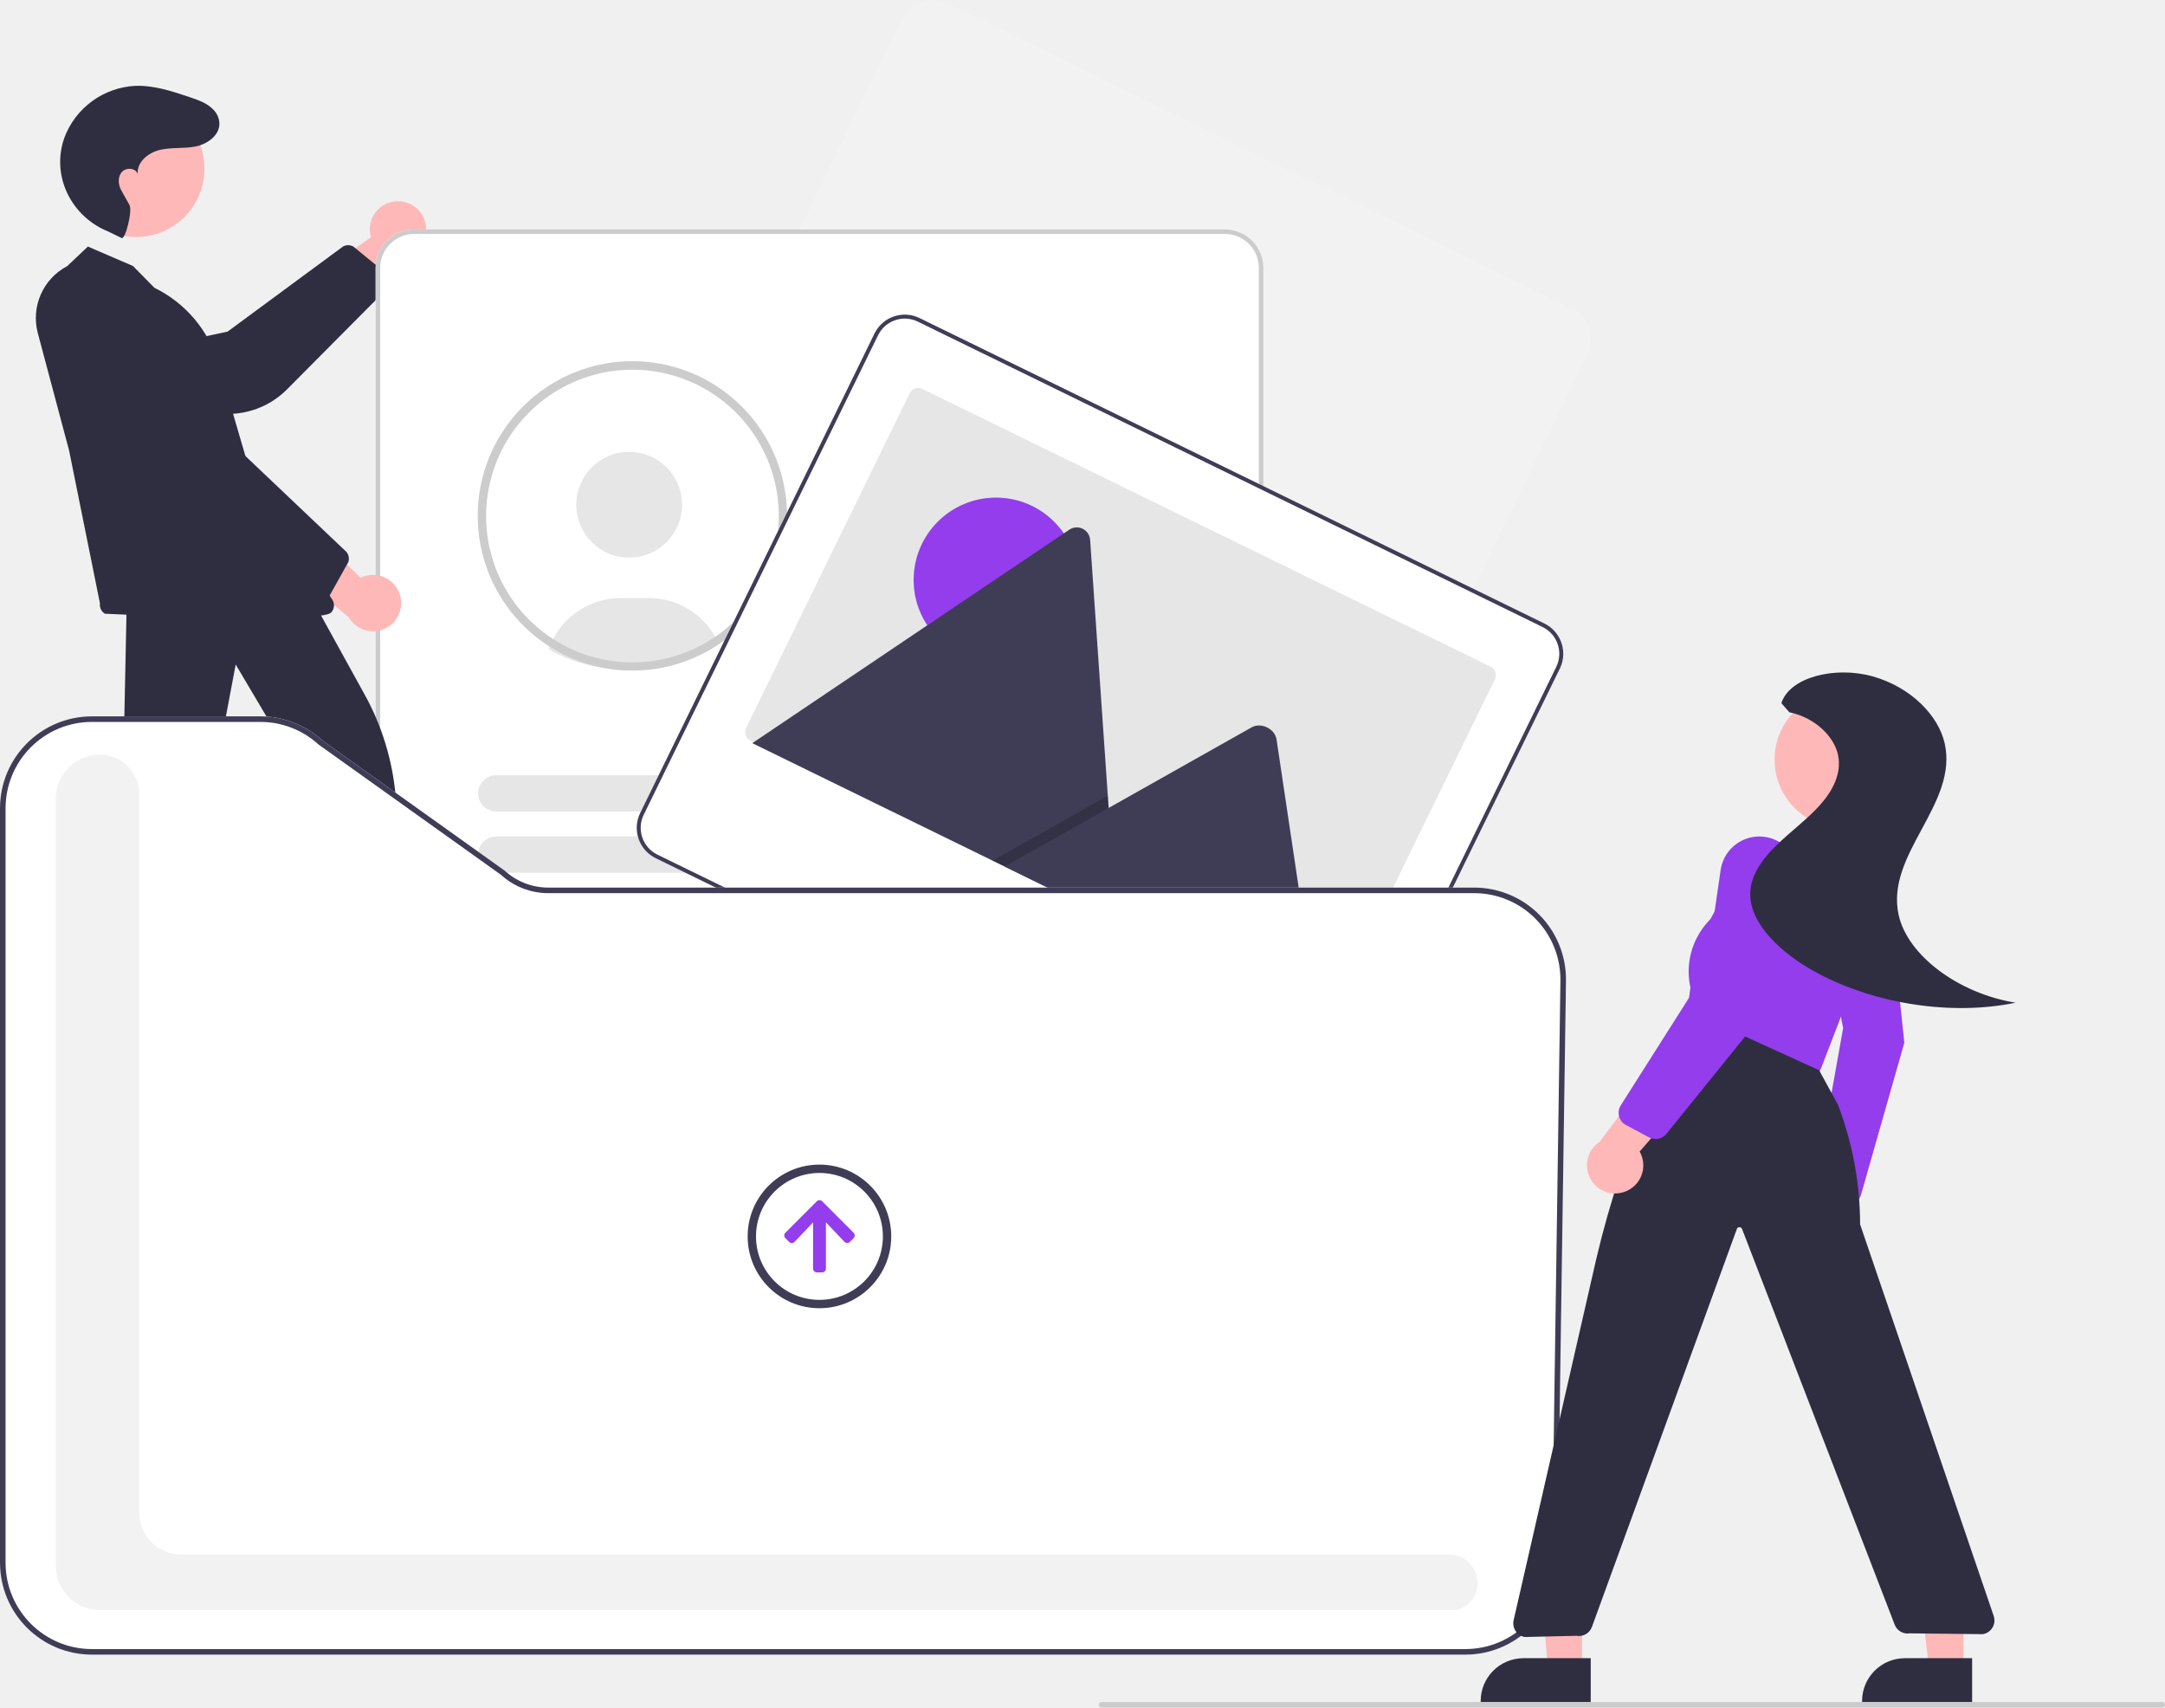
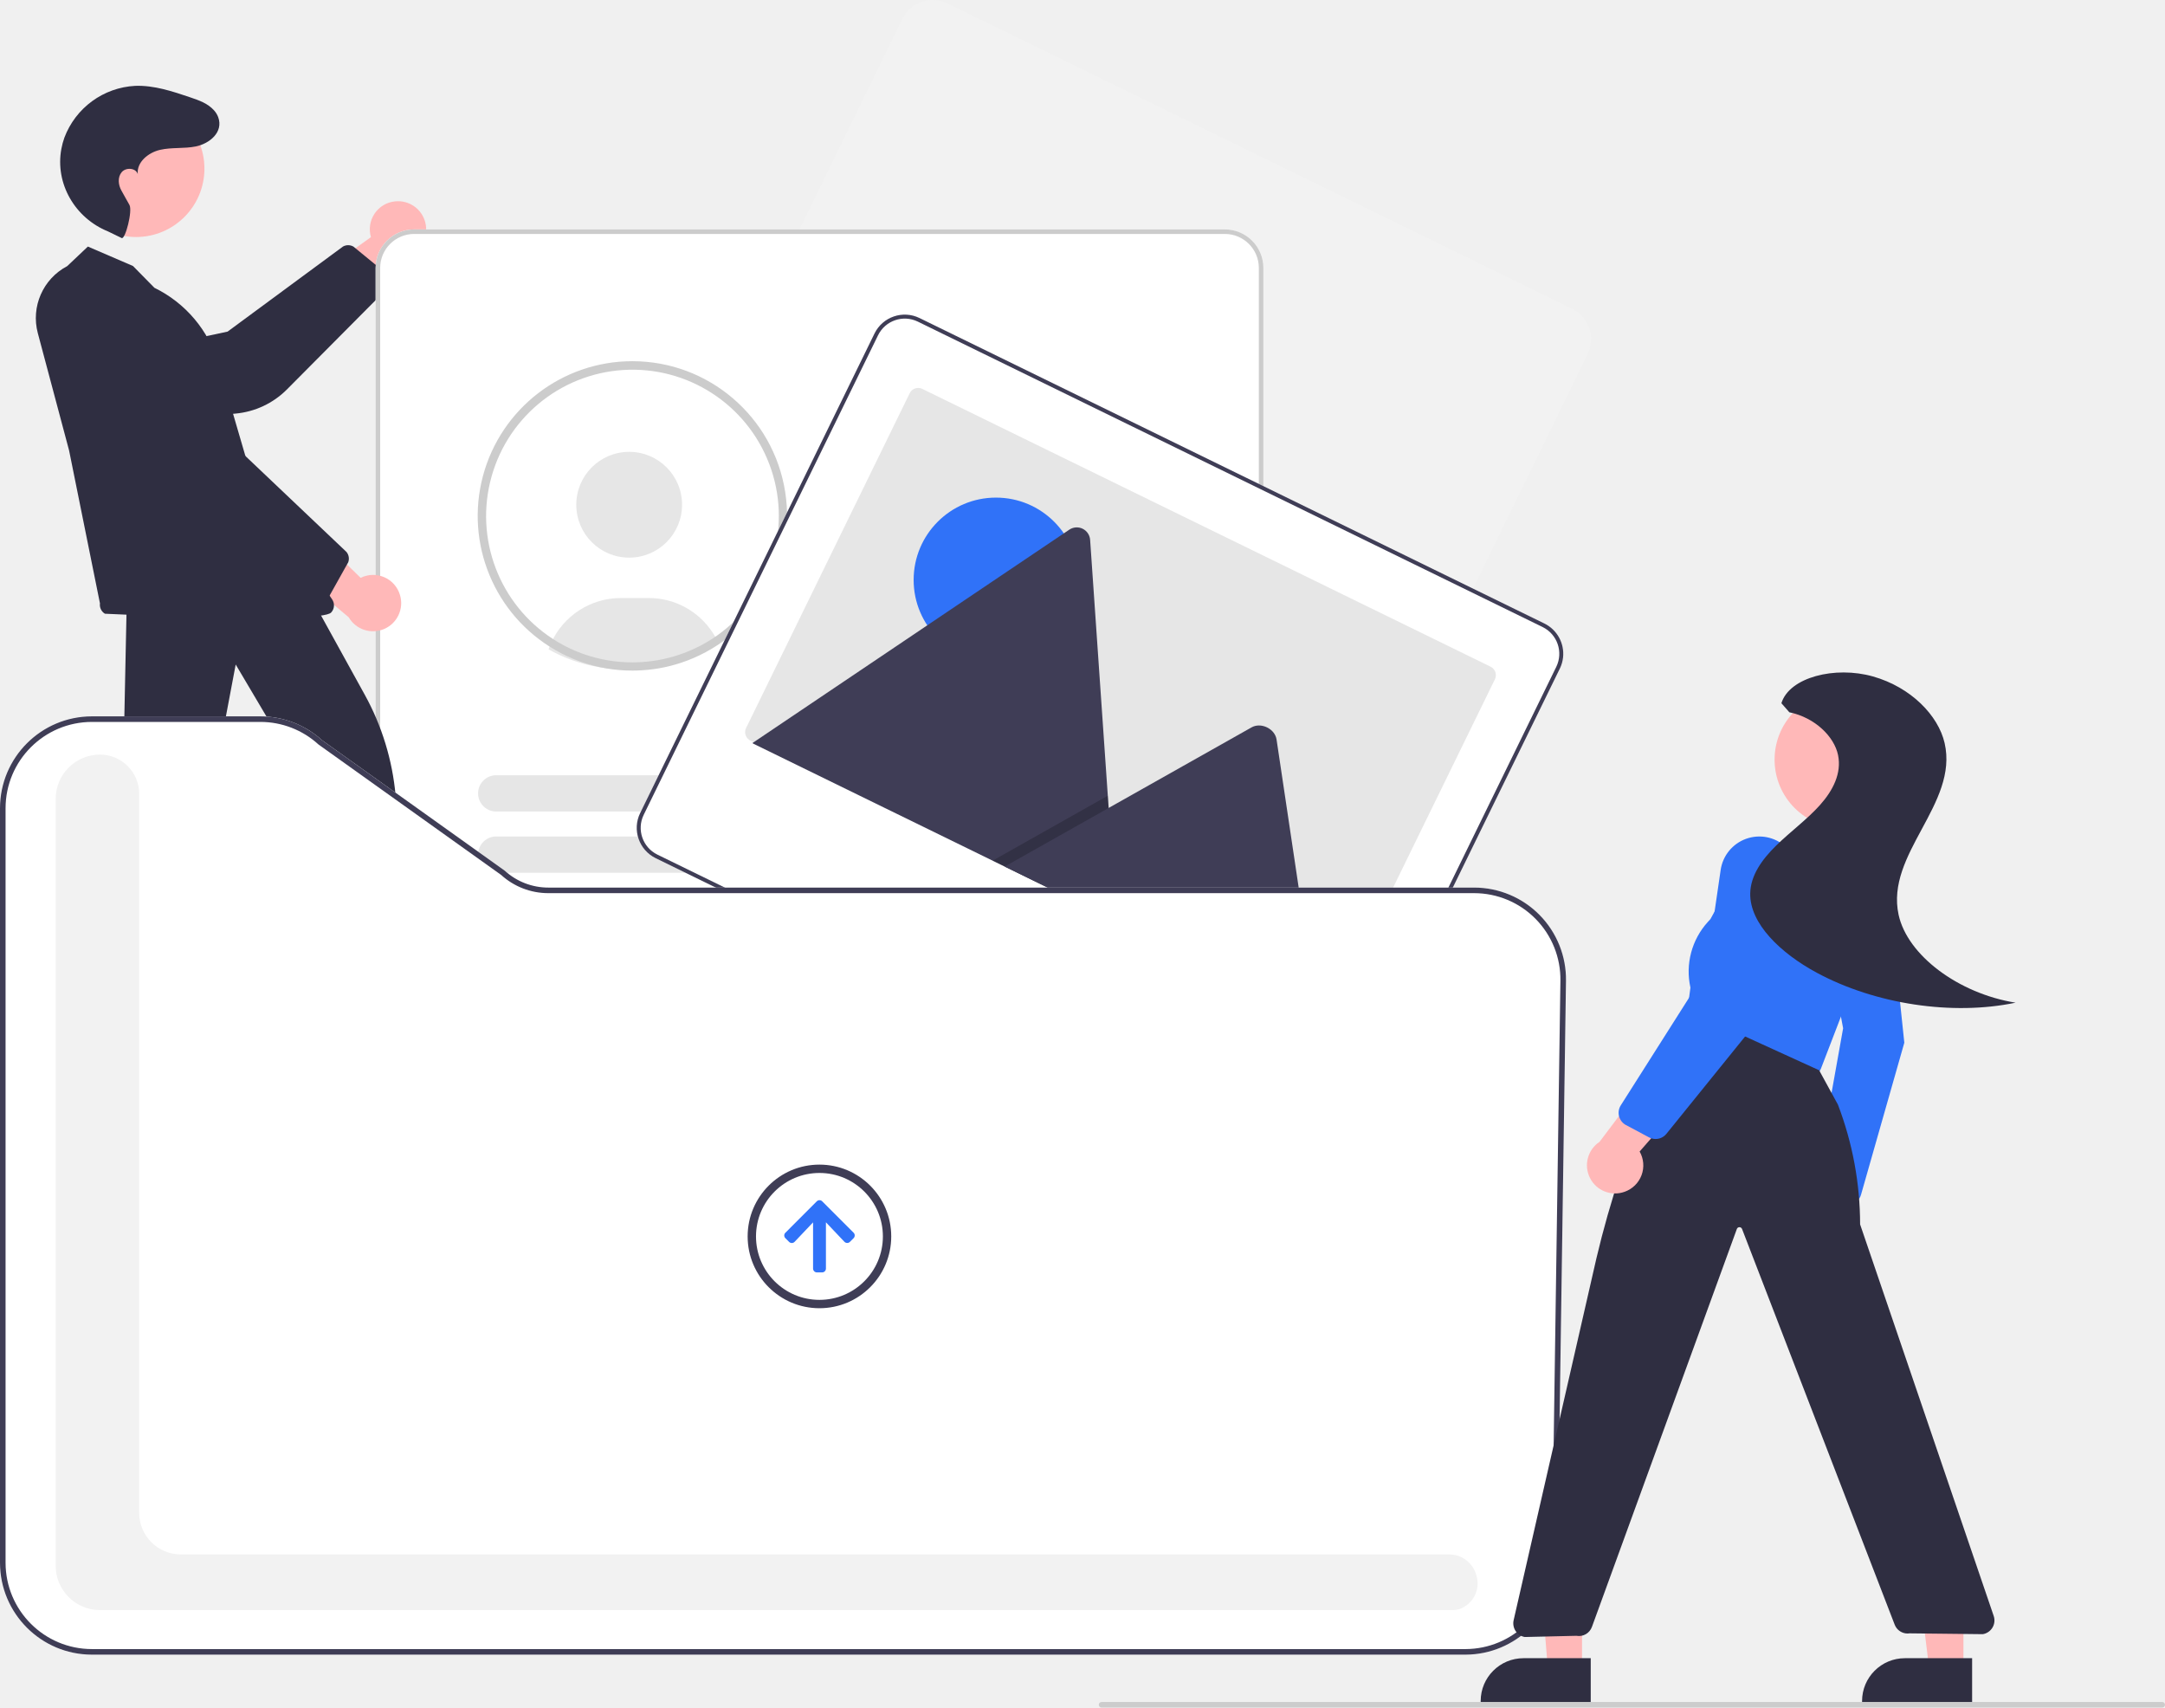
<svg xmlns="http://www.w3.org/2000/svg" id="b340c189-66f3-4f05-9055-65c54b2ae483" data-name="Layer 1" width="777.697" height="613.285" viewBox="0 0 777.697 613.285">
  <path d="M352.946,215.692a10.056,10.056,0,0,0-8.543,12.836l-29.075,20.776,17.331,6.669,24.953-20.752a10.11,10.11,0,0,0-4.666-19.53Z" transform="translate(-211.1516 -143.3574)" fill="#ffb8b8" />
  <path d="M350.242,246.986l-36.064,36.287a29.896,29.896,0,0,1-18.419,8.63l-44.563,4.066a12.28,12.28,0,0,1-9.115-2.865,11.996,11.996,0,0,1,5.293-20.951l45.526-9.694,41.448-30.553a3.793,3.793,0,0,1,3.769.028l11.272,9.234a3.703,3.703,0,0,1,1.868,3.886A3.618,3.618,0,0,1,350.242,246.986Z" transform="translate(-211.1516 -143.3574)" fill="#2f2e41" />
  <path d="M782.628,266.487a12.132,12.132,0,0,0-6.718-12.199L551.469,144.591a12.1,12.1,0,0,0-16.186,5.551l-.004.008L451.099,322.384a12.121,12.121,0,0,0,5.56,16.19L681.1,448.271a12.121,12.121,0,0,0,16.19-5.56l84.18-172.234A12.012,12.012,0,0,0,782.628,266.487Z" transform="translate(-211.1516 -143.3574)" fill="#f2f2f2" />
  <path d="M651.142,648.761H359.917a13.845,13.845,0,0,1-13.829-13.829V239.582a13.845,13.845,0,0,1,13.829-13.829H651.142a13.845,13.845,0,0,1,13.829,13.829v395.349A13.845,13.845,0,0,1,651.142,648.761Z" transform="translate(-211.1516 -143.3574)" fill="#fff" />
  <circle cx="226.008" cy="181.285" r="19" fill="#e6e6e6" />
  <path d="M408.201,376.572a54.431,54.431,0,0,0,8.399,3.871l.513.178A54.767,54.767,0,0,0,435.32,383.712c1.248,0,2.449-.043,3.572-.128a54.135,54.135,0,0,0,8.123-1.12c1.468-.321,2.932-.705,4.348-1.139.343-.101.66-.2,1.007-.309a55.183,55.183,0,0,0,16.052-8.318,24.805,24.805,0,0,0-1.279-2.149,27.425,27.425,0,0,0-22.983-12.406h-10a27.516,27.516,0,0,0-25.025,16.088A24.984,24.984,0,0,0,408.201,376.572Z" transform="translate(-211.1516 -143.3574)" fill="#e6e6e6" />
  <path d="M443.607,381.991a3.618,3.618,0,0,0-1.78.625,53.17,53.17,0,0,0,7.971-1.106Z" transform="translate(-211.1516 -143.3574)" fill="#2f2e41" />
  <path d="M438.312,273.083a55.566,55.566,0,0,0-27.72,103.72,54.639,54.639,0,0,0,8.83,4.11l.52.18a55.258,55.258,0,0,0,18.37,3.12c1.21,0,2.42-.04,3.61-.13a54.65,54.65,0,0,0,8.19-1.13c1.51-.33,2.99-.72,4.39-1.15.34-.1.66-.2,1.01-.31a55.571,55.571,0,0,0-17.2-108.41Zm32.24,97.19a52.681,52.681,0,0,1-15.95,8.41c-.31.1-.63.2-.95.3-1.33.41-2.73.77-4.17,1.08a51.231,51.231,0,0,1-7.75,1.08c-1.13.08-2.28.12-3.42.12a52.544,52.544,0,0,1-17.39-2.95l-.49-.17a51.236,51.236,0,0,1-8.76-4.12,52.576,52.576,0,1,1,58.88-3.75Z" transform="translate(-211.1516 -143.3574)" fill="#ccc" />
  <path d="M364.676,494.922" transform="translate(-211.1516 -143.3574)" fill="#f2f2f2" />
  <path d="M651.142,648.761H359.917a13.845,13.845,0,0,1-13.829-13.829V239.582a13.845,13.845,0,0,1,13.829-13.829H651.142a13.845,13.845,0,0,1,13.829,13.829v395.349A13.845,13.845,0,0,1,651.142,648.761ZM359.917,227.38A12.216,12.216,0,0,0,347.715,239.582v395.349a12.216,12.216,0,0,0,12.202,12.202H651.142a12.216,12.216,0,0,0,12.202-12.202V239.582a12.216,12.216,0,0,0-12.202-12.202Z" transform="translate(-211.1516 -143.3574)" fill="#ccc" />
  <path d="M594.764,328.433H512.358a6.519,6.519,0,1,1,0-13.039H594.764a6.519,6.519,0,1,1,0,13.039Z" transform="translate(-211.1516 -143.3574)" fill="#e6e6e6" />
  <path d="M621.656,350.436H512.358a6.519,6.519,0,1,1,0-13.039h109.299a6.519,6.519,0,0,1,0,13.039Z" transform="translate(-211.1516 -143.3574)" fill="#e6e6e6" />
  <path d="M594.644,434.825H389.403a6.519,6.519,0,1,1,0-13.039H594.644a6.519,6.519,0,1,1,0,13.039Z" transform="translate(-211.1516 -143.3574)" fill="#e6e6e6" />
  <path d="M621.536,456.827H389.403a6.519,6.519,0,1,1,0-13.039H621.536a6.519,6.519,0,0,1,0,13.039Z" transform="translate(-211.1516 -143.3574)" fill="#e6e6e6" />
  <path d="M594.644,507.398H389.403a6.519,6.519,0,1,1,0-13.039H594.644a6.519,6.519,0,1,1,0,13.039Z" transform="translate(-211.1516 -143.3574)" fill="#e6e6e6" />
  <path d="M621.536,529.401H389.403a6.519,6.519,0,0,1,0-13.039H621.536a6.519,6.519,0,1,1,0,13.039Z" transform="translate(-211.1516 -143.3574)" fill="#e6e6e6" />
  <path d="M594.644,579.971H389.403a6.519,6.519,0,0,1,0-13.039H594.644a6.519,6.519,0,1,1,0,13.039Z" transform="translate(-211.1516 -143.3574)" fill="#e6e6e6" />
  <path d="M621.536,601.974H389.403a6.519,6.519,0,0,1,0-13.039H621.536a6.519,6.519,0,0,1,0,13.039Z" transform="translate(-211.1516 -143.3574)" fill="#e6e6e6" />
  <path d="M772.628,379.487a12.132,12.132,0,0,0-6.718-12.199L541.469,257.591a12.1,12.1,0,0,0-16.186,5.551l-.004.008L441.099,435.384a12.121,12.121,0,0,0,5.56,16.19L671.1,561.271a12.121,12.121,0,0,0,16.19-5.56l84.18-172.234A12.012,12.012,0,0,0,772.628,379.487Z" transform="translate(-211.1516 -143.3574)" fill="#fff" />
  <path d="M772.628,379.487a12.132,12.132,0,0,0-6.718-12.199L541.469,257.591a12.1,12.1,0,0,0-16.186,5.551l-.004.008L441.099,435.384a12.121,12.121,0,0,0,5.56,16.19L671.1,561.271a12.121,12.121,0,0,0,16.19-5.56l84.18-172.234A12.012,12.012,0,0,0,772.628,379.487ZM686.01,555.086a10.693,10.693,0,0,1-14.285,4.906L447.284,450.295a10.693,10.693,0,0,1-4.906-14.285l84.18-172.234a10.693,10.693,0,0,1,14.285-4.906L765.285,368.568a10.693,10.693,0,0,1,4.906,14.285Z" transform="translate(-211.1516 -143.3574)" fill="#3f3d56" />
  <path d="M748.148,387.319,689.367,507.584a3.369,3.369,0,0,1-4.506,1.549l-0,0-204.16-99.784a2.839,2.839,0,0,1-.417-.246,3.367,3.367,0,0,1-1.131-4.262l58.78-120.265a3.369,3.369,0,0,1,4.506-1.549h0L746.6,382.811a3.369,3.369,0,0,1,1.549,4.506l0,0Z" transform="translate(-211.1516 -143.3574)" fill="#e6e6e6" />
-   <circle cx="357.759" cy="208.287" r="29.567" fill="#933ded" />
+   <circle cx="357.759" cy="208.287" r="29.567" fill="#3072f8" />
  <path d="M612.202,474.217,481.888,410.526a2.954,2.954,0,0,1-.468-.277l113.81-76.633a4.803,4.803,0,0,1,7.512,3.671l6.348,91.858.306,4.397Z" transform="translate(-211.1516 -143.3574)" fill="#3f3d56" />
  <polygon points="401.05 330.86 356.558 309.114 393.905 288.064 396.594 286.548 397.938 285.789 398.244 290.185 401.05 330.86" opacity="0.2" style="isolation:isolate" />
  <path d="M684.759,509.68,572.049,454.592l37.347-21.05,2.689-1.517L660.752,404.592c3.19-1.798,7.761.227,8.798,3.667a5.718,5.718,0,0,1,.16.711Z" transform="translate(-211.1516 -143.3574)" fill="#3f3d56" />
  <polygon points="125.844 376.82 138.103 376.819 143.936 329.531 125.841 329.532 125.844 376.82" fill="#ffb8b8" />
  <path d="M333.868,516.175l24.144-.001h.001a15.386,15.386,0,0,1,15.386,15.386v.5l-39.531.001Z" transform="translate(-211.1516 -143.3574)" fill="#2f2e41" />
  <polygon points="30.551 369.014 43.253 371.498 58.881 323.688 40.135 320.021 30.551 369.014" fill="#ffb8b8" />
  <path d="M239.274,507.59l25.014,4.893.001 0a16.243,16.243,0,0,1,12.822,19.06l-.101.518L236.055,524.05Z" transform="translate(-211.1516 -143.3574)" fill="#2f2e41" />
  <path d="M354.832,357.056a10.056,10.056,0,0,0-14.136-6.159l-25.554-24.979L311.616,344.15l24.807,20.926a10.11,10.11,0,0,0,18.409-8.019Z" transform="translate(-211.1516 -143.3574)" fill="#ffb8b8" />
  <circle cx="48.871" cy="60.566" r="24.561" fill="#ffb8b8" />
  <path d="M254.865,228.86c1.305.571,3.977-9.827,2.78-11.907-1.78-3.093-1.675-3.071-2.857-5.117s-1.446-4.847.084-6.648,5.072-1.562,5.77.696c-.449-4.288,3.792-7.735,7.993-8.703s8.632-.367,12.857-1.229c4.902-1,10.003-5.11,8.047-10.501a7.593,7.593,0,0,0-1.481-2.434c-2.26-2.541-5.421-3.626-8.512-4.675-6.43-2.182-13.036-4.392-19.822-4.151a28.798,28.798,0,0,0-25.446,18.609,26.156,26.156,0,0,0-1.083,4.025c-2.329,12.524,4.944,24.878,16.756,29.647Z" transform="translate(-211.1516 -143.3574)" fill="#2f2e41" />
  <path d="M248.835,363.784a3.754,3.754,0,0,1-1.778-3.717l-11.083-54.901-11.234-42.135h0A21.074,21.074,0,0,1,235.291,238.94l7.427-7.027,16.202,6.98,7.699,7.828a44.027,44.027,0,0,1,22.993,27.261L301.961,316.237,330.478,358.664a3.773,3.773,0,0,1-.369,4.68C326.142,367.611,248.835,363.784,248.835,363.784Z" transform="translate(-211.1516 -143.3574)" fill="#2f2e41" />
  <path d="M323.548,359.884l-42.051-29.14A29.896,29.896,0,0,1,269.77,314.124L257.95,270.965a12.28,12.28,0,0,1,1.221-9.477,11.996,11.996,0,0,1,21.554,1.536l17.53,43.12,37.35,35.446a3.793,3.793,0,0,1,.634,3.716l-7.113,12.717a3.703,3.703,0,0,1-3.499,2.521A3.618,3.618,0,0,1,323.548,359.884Z" transform="translate(-211.1516 -143.3574)" fill="#2f2e41" />
  <path d="M236.188,505.053a3.744,3.744,0,0,1-.448-3.423l19.454-70.72,1.438-69.295,65.486-4.491.318-.021,19.724,35.749a91.977,91.977,0,0,1,11.1,36.235l6.5,71.23a3.716,3.716,0,0,1-3.251,4.064l-19.746,1.878a3.674,3.674,0,0,1-4.079-3.111l-8.018-72.383-28.85-48.745-9.684,51.318L266.071,504.207a3.719,3.719,0,0,1-3.458,2.426l-23.4.01A3.639,3.639,0,0,1,236.188,505.053Z" transform="translate(-211.1516 -143.3574)" fill="#2f2e41" />
  <path d="M737.616,737.643H244.152a33.037,33.037,0,0,1-33-33v-271a33.037,33.037,0,0,1,33-33h60.503a32.925,32.925,0,0,1,22.195,8.58l65.612,46.851a23.182,23.182,0,0,0,15.659,6.069H740.68A33,33,0,0,1,773.677,495.625l-3.064,209.5A33.138,33.138,0,0,1,737.616,737.643Z" transform="translate(-211.1516 -143.3574)" fill="#fff" />
  <path d="M733.232,721.643H247.071a15.938,15.938,0,0,1-15.919-15.919V430.292A15.938,15.938,0,0,1,247.071,414.373a14.096,14.096,0,0,1,14.081,14.081v258.27A14.936,14.936,0,0,0,276.071,701.643H731.59a10.125,10.125,0,0,1,9.915,7.587,9.72,9.72,0,0,1-4.307,11.185A7.595,7.595,0,0,1,733.232,721.643Z" transform="translate(-211.1516 -143.3574)" fill="#f2f2f2" />
-   <path d="M494.576,589.37l-1.28-1.28a1.37,1.37,0,0,1-.064-1.936q.031-.033.064-.064l11.23-11.24a1.37,1.37,0,0,1,1.936-.064q.033.031.064.064l11.23,11.23a1.39,1.39,0,0,1,.035,1.965l-.035.035-1.28,1.28a1.39,1.39,0,0,1-1.965.035l-.035-.035-6.64-7v16.61a1.38,1.38,0,0,1-1.37,1.39l-.01 0h-1.85a1.39,1.39,0,0,1-1.39-1.39h0V582.38l-6.64,7a1.39,1.39,0,0,1-1.966.025Z" transform="translate(-211.1516 -143.3574)" fill="#933ded" />
+   <path d="M494.576,589.37l-1.28-1.28a1.37,1.37,0,0,1-.064-1.936q.031-.033.064-.064l11.23-11.24a1.37,1.37,0,0,1,1.936-.064q.033.031.064.064l11.23,11.23a1.39,1.39,0,0,1,.035,1.965l-.035.035-1.28,1.28a1.39,1.39,0,0,1-1.965.035l-.035-.035-6.64-7v16.61a1.38,1.38,0,0,1-1.37,1.39l-.01 0h-1.85a1.39,1.39,0,0,1-1.39-1.39h0V582.38l-6.64,7a1.39,1.39,0,0,1-1.966.025Z" transform="translate(-211.1516 -143.3574)" fill="#3072f8" />
  <path d="M505.506,564.64a22.79,22.79,0,1,1-22.79,22.79h0a22.81,22.81,0,0,1,22.79-22.79m0-3a25.79,25.79,0,1,0,25.79,25.79h0A25.79,25.79,0,0,0,505.506,561.64Z" transform="translate(-211.1516 -143.3574)" fill="#3f3d56" />
  <path d="M737.616,737.643H244.152a33.037,33.037,0,0,1-33-33v-271a33.037,33.037,0,0,1,33-33h60.503a32.925,32.925,0,0,1,22.195,8.58l65.612,46.851a23.182,23.182,0,0,0,15.659,6.069H740.68A33,33,0,0,1,773.677,495.625l-3.064,209.5A33.138,33.138,0,0,1,737.616,737.643Zm-493.465-335a31.035,31.035,0,0,0-31,31v271a31.035,31.035,0,0,0,31,31h493.465a31.13,31.13,0,0,0,30.997-30.547l3.064-209.5a31,31,0,0,0-30.997-31.453H408.12a25.179,25.179,0,0,1-16.962-6.551l-65.611-46.851a30.931,30.931,0,0,0-20.892-8.098Z" transform="translate(-211.1516 -143.3574)" fill="#3f3d56" />
  <polygon points="568.285 599.561 556.025 599.561 552.193 552.273 568.287 552.274 568.285 599.561" fill="#ffb8b8" />
  <path d="M782.563,754.803l-39.531-.001v-.5a15.386,15.386,0,0,1,15.386-15.386h.001l24.144.001Z" transform="translate(-211.1516 -143.3574)" fill="#2f2e41" />
  <polygon points="705.285 599.561 693.025 599.561 687.193 552.273 705.287 552.274 705.285 599.561" fill="#ffb8b8" />
  <path d="M919.563,754.803l-39.531-.001v-.5a15.386,15.386,0,0,1,15.386-15.386h.001l24.144.001Z" transform="translate(-211.1516 -143.3574)" fill="#2f2e41" />
  <path d="M876.125,596.733a11.291,11.291,0,0,0,.291-14.301,9.299,9.299,0,0,0-1.071-1.091l9.234-34.092-15.39,5.106-6.409,31.591a11.372,11.372,0,0,0,1.017,12.449A7.899,7.899,0,0,0,876.125,596.733Z" transform="translate(-211.1516 -143.3574)" fill="#ffb8b8" />
-   <path d="M875.533,575.762a3.909,3.909,0,0,1-.576-.043l-8.02-1.209a4.343,4.343,0,0,1-3.013-2.087,5.603,5.603,0,0,1-.703-3.873l10.005-55.882-6.786-35.901c-1.308-6.909,2.067-13.887,7.851-16.232a10.728,10.728,0,0,1,10.493,1.344,14.317,14.317,0,0,1,5.621,10.208l4.802,45.776-.057.199L879.695,572.311A4.476,4.476,0,0,1,875.533,575.762Z" transform="translate(-211.1516 -143.3574)" fill="#933ded" />
+   <path d="M875.533,575.762a3.909,3.909,0,0,1-.576-.043l-8.02-1.209a4.343,4.343,0,0,1-3.013-2.087,5.603,5.603,0,0,1-.703-3.873l10.005-55.882-6.786-35.901c-1.308-6.909,2.067-13.887,7.851-16.232a10.728,10.728,0,0,1,10.493,1.344,14.317,14.317,0,0,1,5.621,10.208l4.802,45.776-.057.199L879.695,572.311A4.476,4.476,0,0,1,875.533,575.762Z" transform="translate(-211.1516 -143.3574)" fill="#3072f8" />
  <circle cx="662.013" cy="272.831" r="24.561" fill="#ffb8b8" />
-   <path d="M860.59,530.359a4.971,4.971,0,0,1-1.789-.333l-38.821-14.932a4.983,4.983,0,0,1-3.161-5.328l1.559-11.693a26.501,26.501,0,0,1,6.25-23.59l.945-1.04,11.485-20.944a12.26,12.26,0,0,1,16.731-4.808l20.282,11.334a12.238,12.238,0,0,1,5.65,6.825,37.406,37.406,0,0,1-.573,25.196L865.262,527.154A5.035,5.035,0,0,1,860.59,530.359Z" transform="translate(-211.1516 -143.3574)" fill="#933ded" />
+   <path d="M860.59,530.359a4.971,4.971,0,0,1-1.789-.333l-38.821-14.932a4.983,4.983,0,0,1-3.161-5.328l1.559-11.693a26.501,26.501,0,0,1,6.25-23.59l.945-1.04,11.485-20.944a12.26,12.26,0,0,1,16.731-4.808l20.282,11.334a12.238,12.238,0,0,1,5.65,6.825,37.406,37.406,0,0,1-.573,25.196L865.262,527.154A5.035,5.035,0,0,1,860.59,530.359Z" transform="translate(-211.1516 -143.3574)" fill="#3072f8" />
  <path d="M758.852,731.308l-.053-.01a5.001,5.001,0,0,1-3.922-6.06l29.749-130.04a350.679,350.679,0,0,1,20.102-60.146l12.656-28.856,47.226,21.56,6.743,12.333a120.697,120.697,0,0,1,7.976,43.022l47.987,140.632a5,5,0,0,1-3.91,6.546l-26.269-.297a4.045,4.045,0,0,1-.751.063,4.967,4.967,0,0,1-4.621-3.135l-54.854-142.186a1.006,1.006,0,0,0-.962-.62.971.971,0,0,0-.903.657l-52.048,142.894a4.976,4.976,0,0,1-5.588,3.21Z" transform="translate(-211.1516 -143.3574)" fill="#2f2e41" />
  <path d="M794.765,571.392a10.056,10.056,0,0,0,5.365-14.456l23.523-26.901-18.399-2.509-19.517,25.93a10.11,10.11,0,0,0,9.028,17.935Z" transform="translate(-211.1516 -143.3574)" fill="#ffb8b8" />
-   <path d="M805.854,552.442a5.009,5.009,0,0,1-2.348-.586l-8.278-4.415a5.001,5.001,0,0,1-1.869-7.091l30.574-48.177,5.302-36.356a14.035,14.035,0,1,1,27.521,5.356l-10.946,44.811-36.063,44.604A4.984,4.984,0,0,1,805.854,552.442Z" transform="translate(-211.1516 -143.3574)" fill="#933ded" />
+   <path d="M805.854,552.442a5.009,5.009,0,0,1-2.348-.586l-8.278-4.415a5.001,5.001,0,0,1-1.869-7.091l30.574-48.177,5.302-36.356a14.035,14.035,0,1,1,27.521,5.356l-10.946,44.811-36.063,44.604A4.984,4.984,0,0,1,805.854,552.442Z" transform="translate(-211.1516 -143.3574)" fill="#3072f8" />
  <path d="M851.057,395.924c2.841-9.316,19.255-13.473,32.898-9.607s23.444,14,25.726,23.909c5.052,21.942-21.3,39.751-16.525,61.695,3.159,14.519,21.436,28.246,42.02,31.562-22.685,4.746-50.373.574-71.41-10.759-13.093-7.054-24.077-17.699-23.911-28.435.1-6.501,4.236-12.249,9.293-17.216s11.111-9.381,15.752-14.565,7.857-11.391,6.502-17.972-8.235-13.443-17.494-15.358Z" transform="translate(-211.1516 -143.3574)" fill="#2f2e41" />
  <path d="M987.848,756.643h-381a1,1,0,0,1,0-2h381a1,1,0,0,1,0,2Z" transform="translate(-211.1516 -143.3574)" fill="#ccc" />
</svg>
